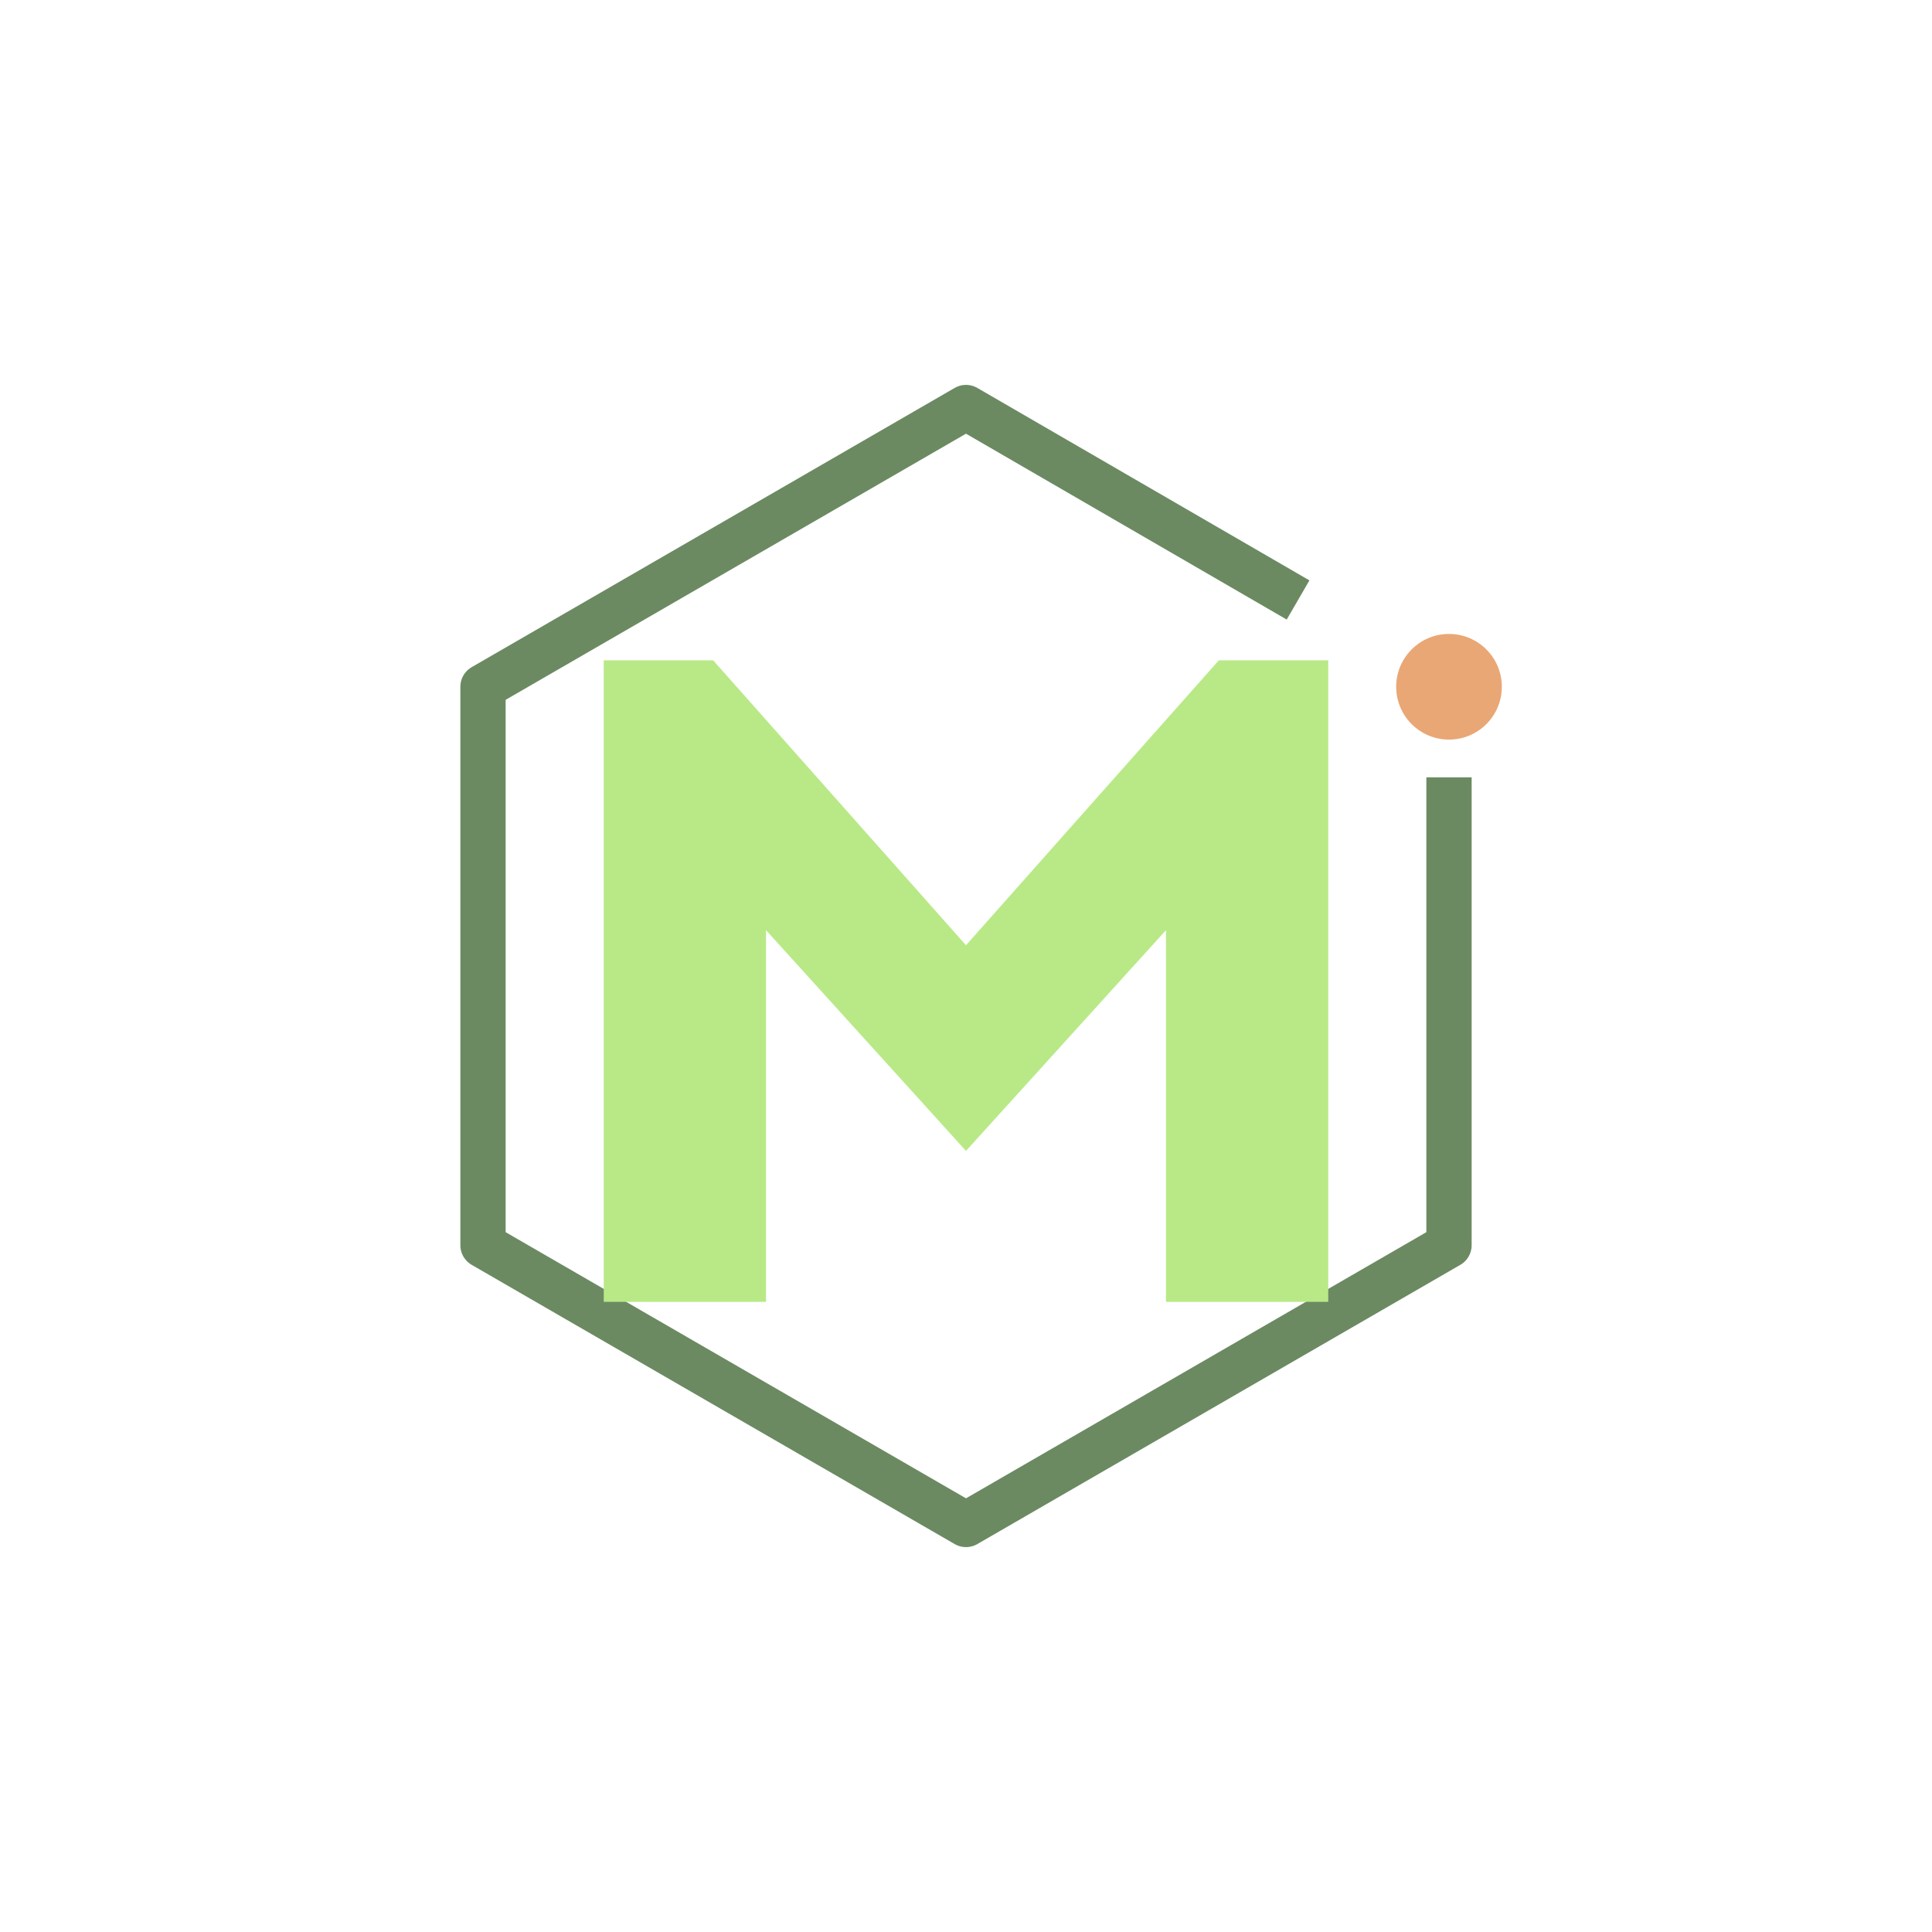
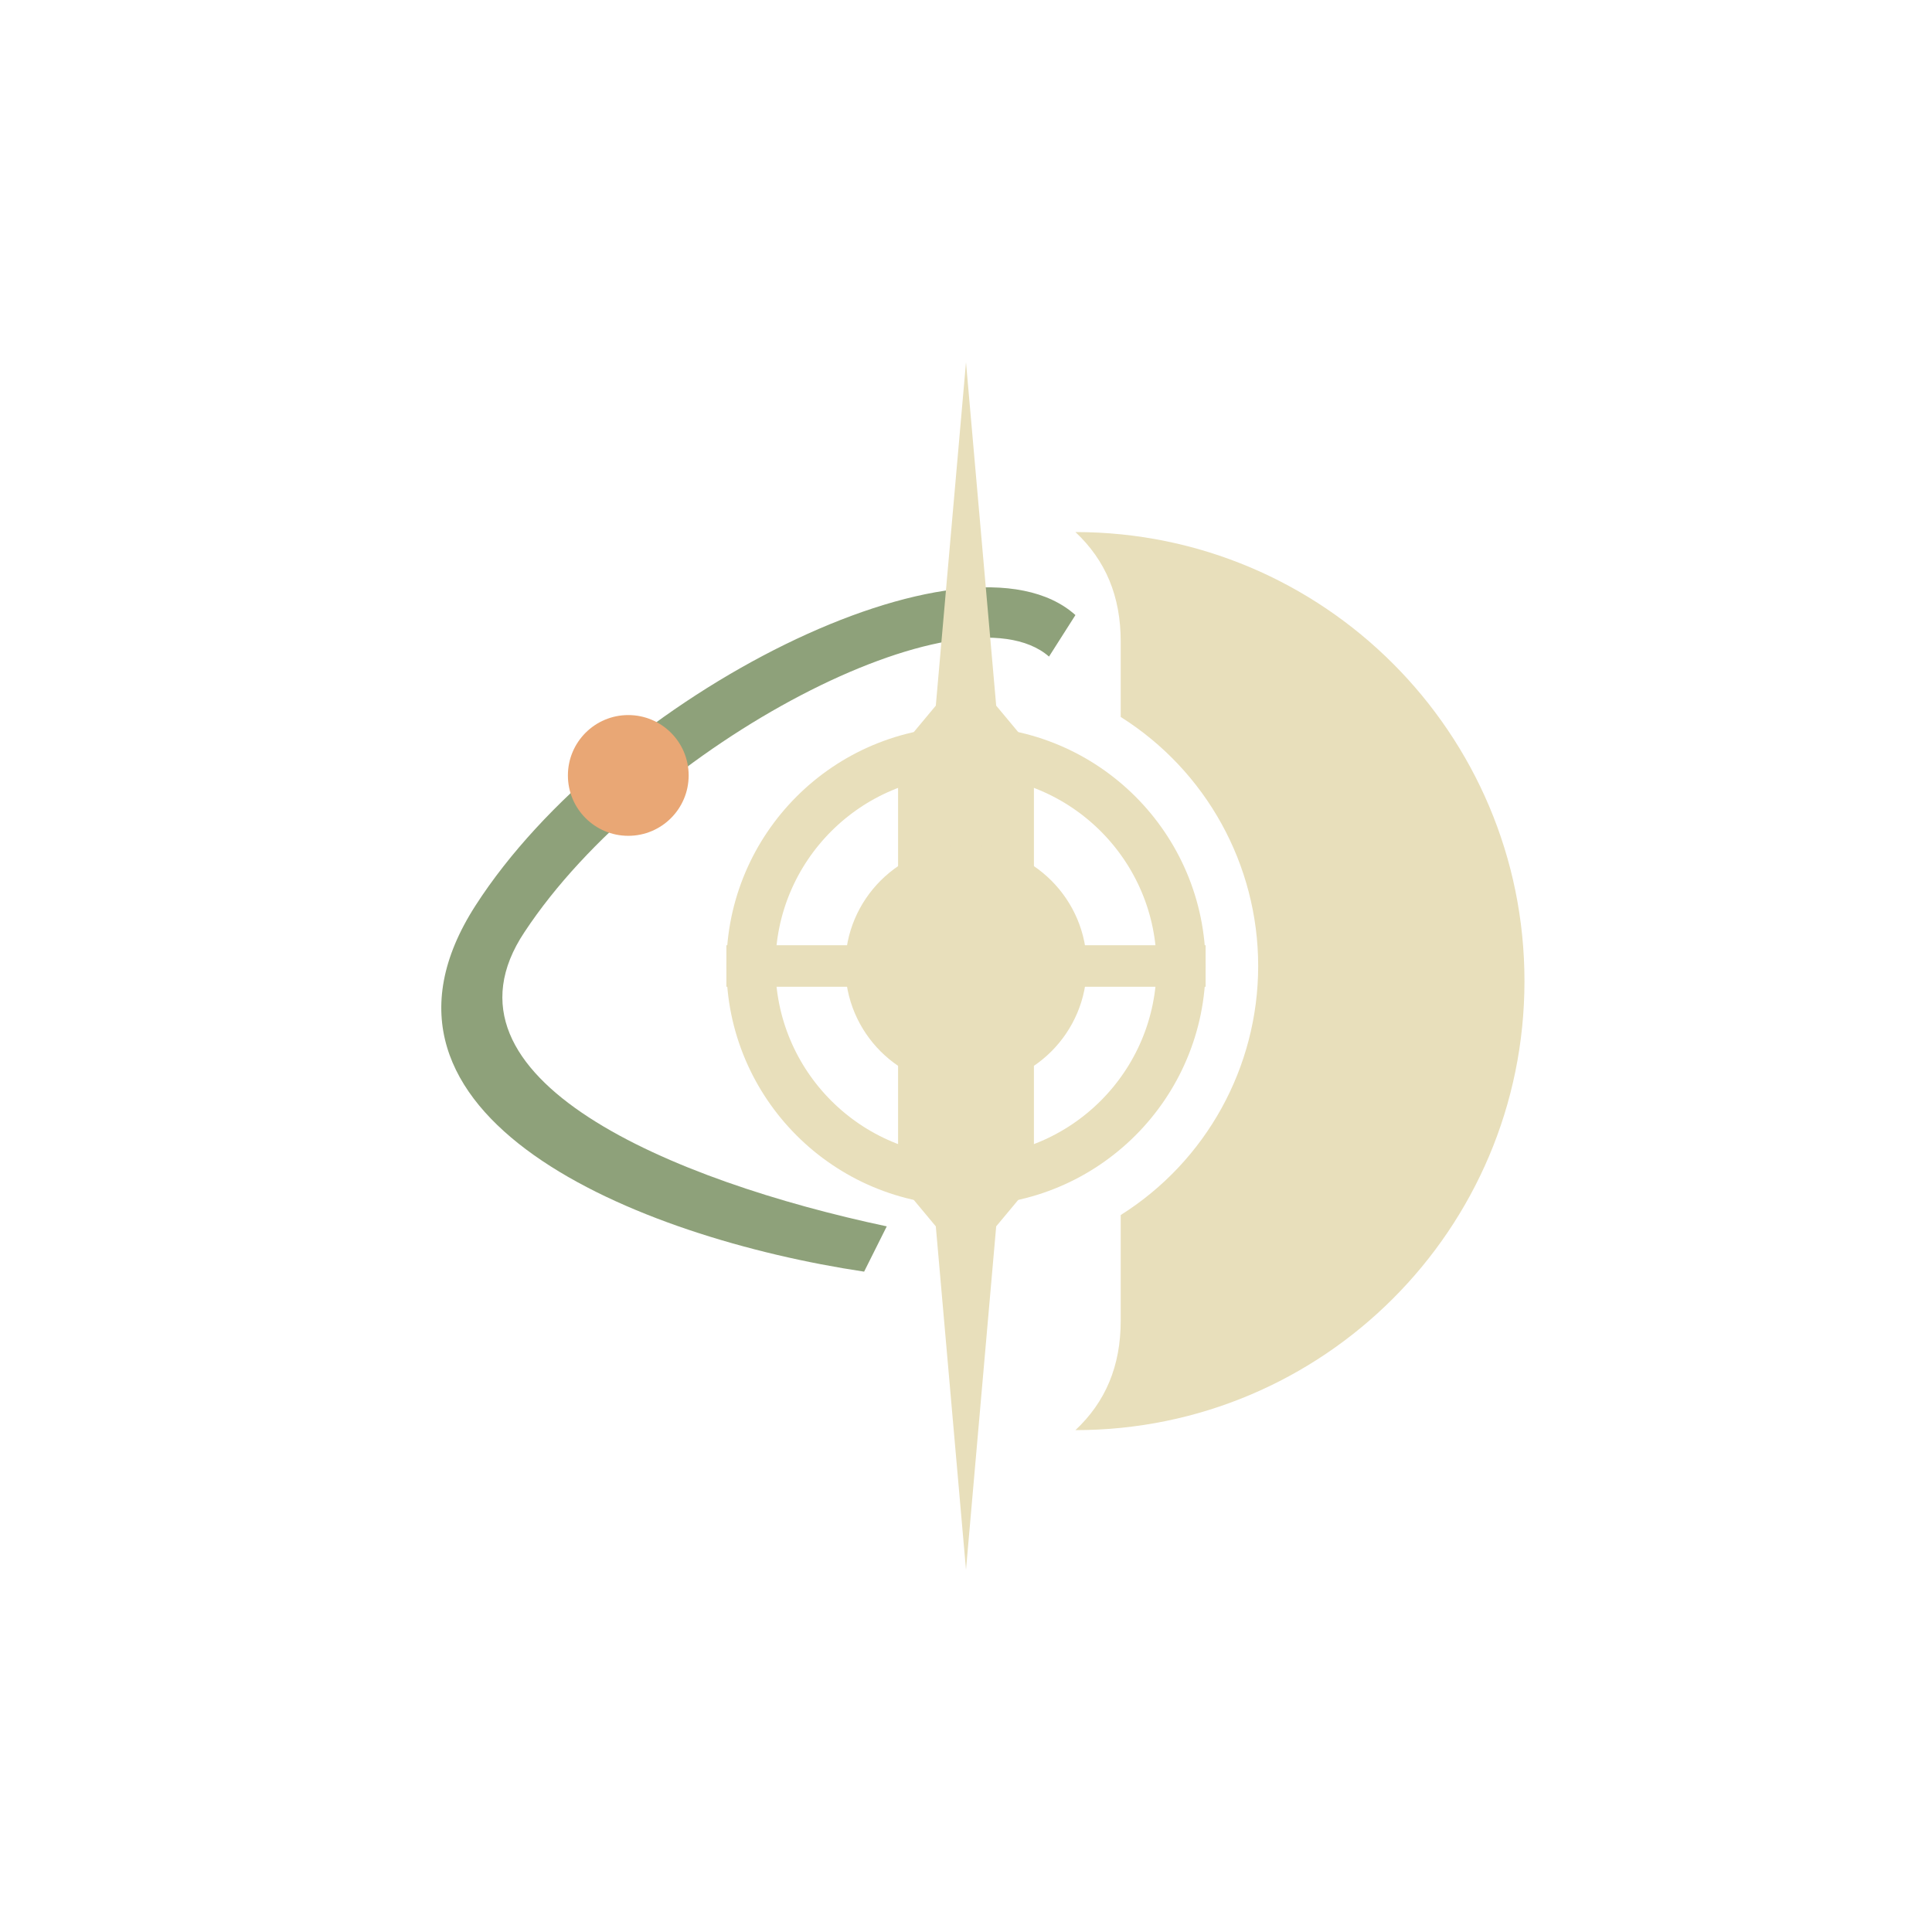
<svg xmlns="http://www.w3.org/2000/svg" width="1024" height="1024" viewBox="0 0 1024 1024">
-   <path d="M768 412V660L512 808L256 660V364L512 216L688 318" fill="none" stroke="#6b8a62" stroke-width="24" stroke-linejoin="round" />
-   <path d="M320 690V350H378L512 501L646 350H704V690H618V493L512 610L406 493V690Z" fill="#b8e986" />
-   <circle cx="768" cy="364" r="28" fill="#e9a775" />
+   <path d="M570 326C512 274 324 368 252 480C180 592 338 656 458 674L470 650C357 626 226 572 278 494C344 394 510 308 556 348Z" fill="#8ea17a" />
+   <path d="M570 282A238 238 0 0 1 570 758C586 743 594 724 594 700V644A156 156 0 0 0 594 380V340C594 316 586 297 570 282Z" fill="#e8dfbb" />
+   <path d="M512 192L528 374L548 398V626L528 650L512 832L496 650L476 626V398L496 374Z" fill="#e8dfbb" />
+   <circle cx="512" cy="512" r="114" fill="none" stroke="#e8dfbb" stroke-width="26" />
+   <path d="M385 512H639" fill="none" stroke="#e8dfbb" stroke-width="22" />
+   <circle cx="512" cy="512" r="64" fill="#e8dfbb" />
+   <circle cx="333" cy="411" r="32" fill="#e9a775" />
</svg>
